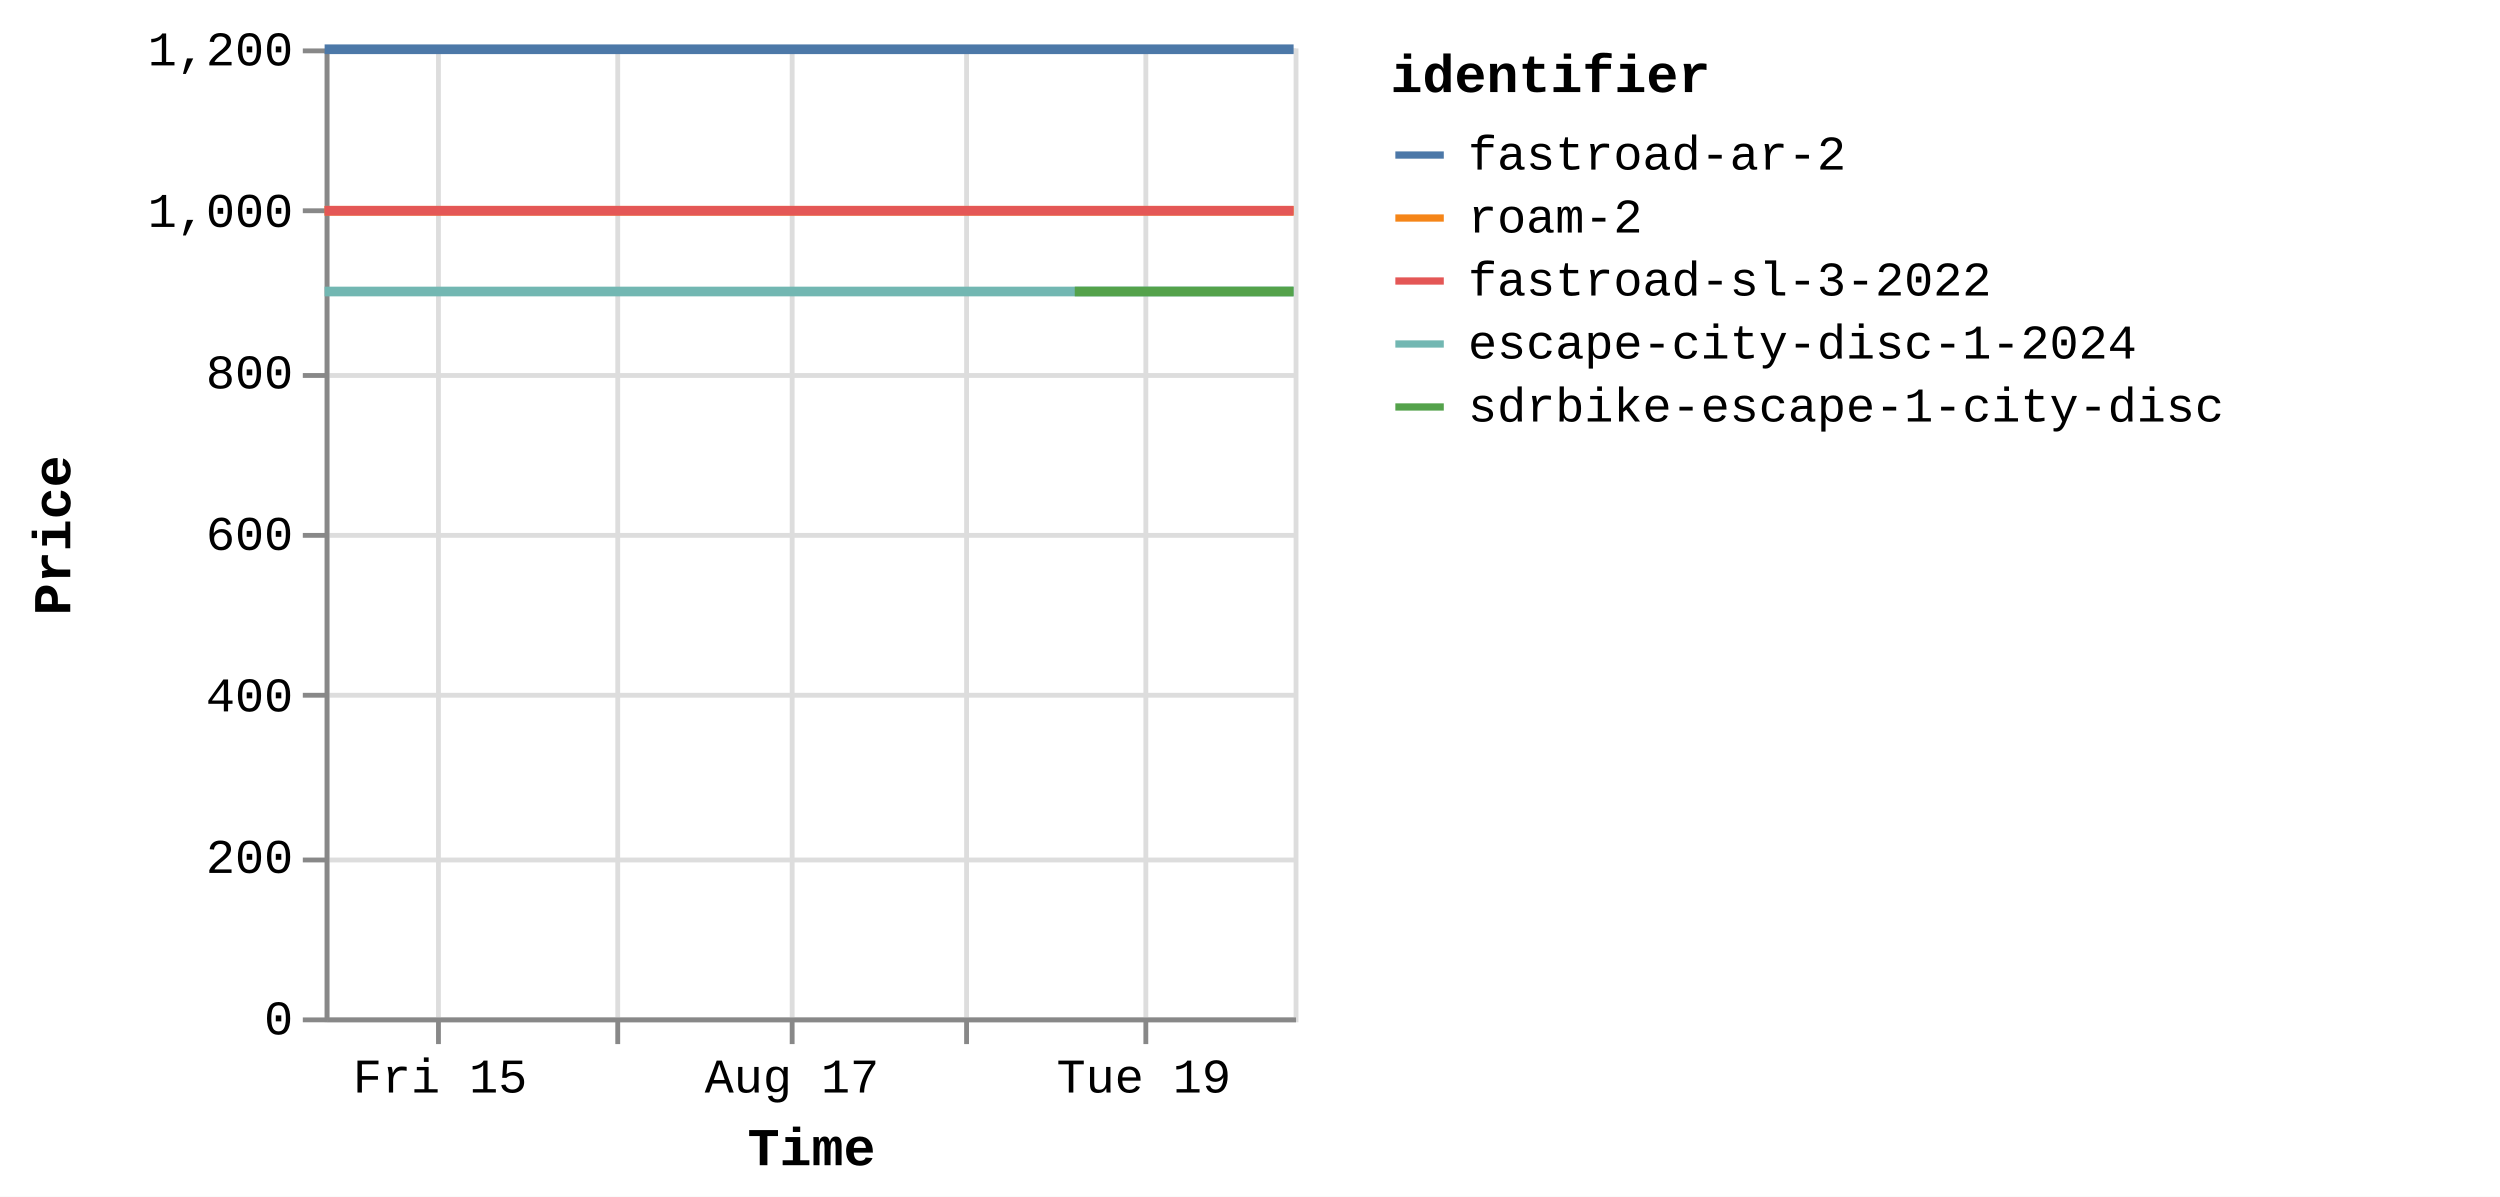
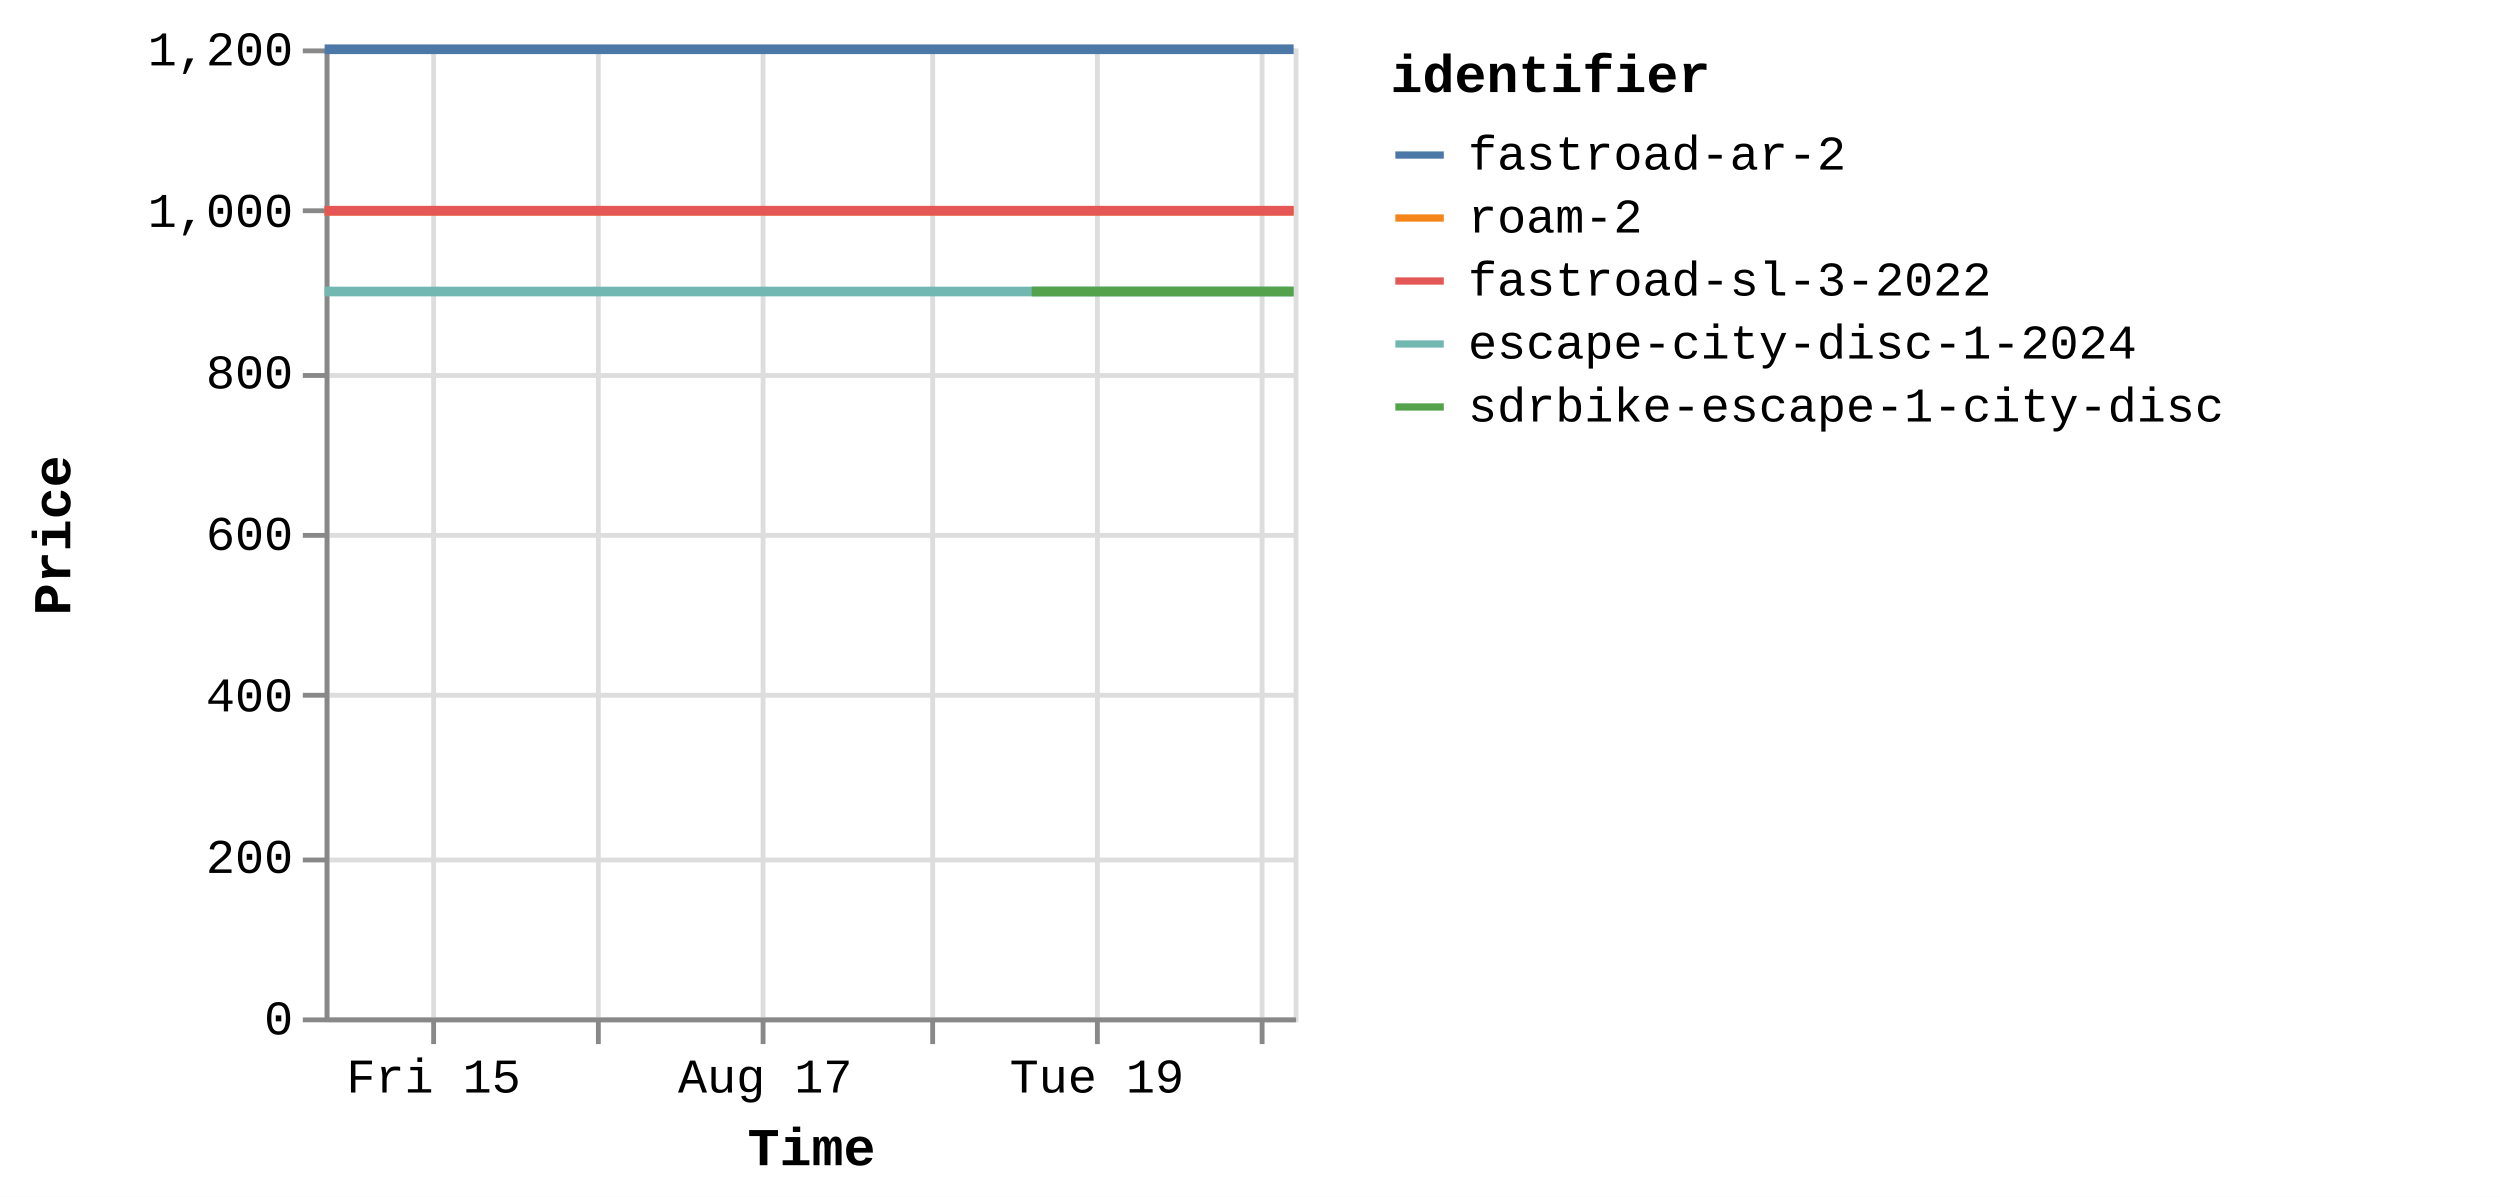
<svg xmlns="http://www.w3.org/2000/svg" version="1.1" class="marks" width="516" height="247" viewBox="0 0 516 247">
  <rect width="516" height="247" fill="white" />
  <g fill="none" stroke-miterlimit="10" transform="translate(67,10)">
    <g class="mark-group role-frame root" role="graphics-object" aria-roledescription="group mark container">
      <g transform="translate(0,0)">
        <path class="background" aria-hidden="true" d="M0.5,0.5h200v200h-200Z" stroke="#ddd" />
        <g>
          <g class="mark-group role-axis" aria-hidden="true">
            <g transform="translate(0.5,200.5)">
              <path class="background" aria-hidden="true" d="M0,0h0v0h0Z" pointer-events="none" />
              <g>
                <g class="mark-rule role-axis-grid" pointer-events="none">
-                   <line transform="translate(23,-200)" x2="0" y2="200" stroke="#ddd" stroke-width="1" opacity="1" />
-                   <line transform="translate(60,-200)" x2="0" y2="200" stroke="#ddd" stroke-width="1" opacity="1" />
-                   <line transform="translate(96,-200)" x2="0" y2="200" stroke="#ddd" stroke-width="1" opacity="1" />
-                   <line transform="translate(132,-200)" x2="0" y2="200" stroke="#ddd" stroke-width="1" opacity="1" />
-                   <line transform="translate(169,-200)" x2="0" y2="200" stroke="#ddd" stroke-width="1" opacity="1" />
+                   <line transform="translate(22,-200)" x2="0" y2="200" stroke="#ddd" stroke-width="1" opacity="1" />
+                   <line transform="translate(56,-200)" x2="0" y2="200" stroke="#ddd" stroke-width="1" opacity="1" />
+                   <line transform="translate(90,-200)" x2="0" y2="200" stroke="#ddd" stroke-width="1" opacity="1" />
+                   <line transform="translate(125,-200)" x2="0" y2="200" stroke="#ddd" stroke-width="1" opacity="1" />
+                   <line transform="translate(159,-200)" x2="0" y2="200" stroke="#ddd" stroke-width="1" opacity="1" />
+                   <line transform="translate(193,-200)" x2="0" y2="200" stroke="#ddd" stroke-width="1" opacity="1" />
                </g>
              </g>
              <path class="foreground" aria-hidden="true" d="" pointer-events="none" display="none" />
            </g>
          </g>
          <g class="mark-group role-axis" aria-hidden="true">
            <g transform="translate(0.5,0.5)">
              <path class="background" aria-hidden="true" d="M0,0h0v0h0Z" pointer-events="none" />
              <g>
                <g class="mark-rule role-axis-grid" pointer-events="none">
                  <line transform="translate(0,200)" x2="200" y2="0" stroke="#ddd" stroke-width="1" opacity="1" />
                  <line transform="translate(0,167)" x2="200" y2="0" stroke="#ddd" stroke-width="1" opacity="1" />
                  <line transform="translate(0,133)" x2="200" y2="0" stroke="#ddd" stroke-width="1" opacity="1" />
                  <line transform="translate(0,100)" x2="200" y2="0" stroke="#ddd" stroke-width="1" opacity="1" />
                  <line transform="translate(0,67)" x2="200" y2="0" stroke="#ddd" stroke-width="1" opacity="1" />
                  <line transform="translate(0,33)" x2="200" y2="0" stroke="#ddd" stroke-width="1" opacity="1" />
                  <line transform="translate(0,0)" x2="200" y2="0" stroke="#ddd" stroke-width="1" opacity="1" />
                </g>
              </g>
              <path class="foreground" aria-hidden="true" d="" pointer-events="none" display="none" />
            </g>
          </g>
-           <g class="mark-group role-axis" role="graphics-symbol" aria-roledescription="axis" aria-label="X-axis titled 'Time' for a time scale with values from Thursday, 14 August 2025, 8:34:48 AM to Tuesday, 19 August 2025, 8:46:22 PM">
+           <g class="mark-group role-axis" role="graphics-symbol" aria-roledescription="axis" aria-label="X-axis titled 'Time' for a time scale with values from Thursday, 14 August 2025, 8:34:48 AM to Wednesday, 20 August 2025, 4:49:47 AM">
            <g transform="translate(0.5,200.5)">
              <path class="background" aria-hidden="true" d="M0,0h0v0h0Z" pointer-events="none" />
              <g>
                <g class="mark-rule role-axis-tick" pointer-events="none">
-                   <line transform="translate(23,0)" x2="0" y2="5" stroke="#888" stroke-width="1" opacity="1" />
-                   <line transform="translate(60,0)" x2="0" y2="5" stroke="#888" stroke-width="1" opacity="1" />
-                   <line transform="translate(96,0)" x2="0" y2="5" stroke="#888" stroke-width="1" opacity="1" />
-                   <line transform="translate(132,0)" x2="0" y2="5" stroke="#888" stroke-width="1" opacity="1" />
-                   <line transform="translate(169,0)" x2="0" y2="5" stroke="#888" stroke-width="1" opacity="1" />
+                   <line transform="translate(22,0)" x2="0" y2="5" stroke="#888" stroke-width="1" opacity="1" />
+                   <line transform="translate(56,0)" x2="0" y2="5" stroke="#888" stroke-width="1" opacity="1" />
+                   <line transform="translate(90,0)" x2="0" y2="5" stroke="#888" stroke-width="1" opacity="1" />
+                   <line transform="translate(125,0)" x2="0" y2="5" stroke="#888" stroke-width="1" opacity="1" />
+                   <line transform="translate(159,0)" x2="0" y2="5" stroke="#888" stroke-width="1" opacity="1" />
+                   <line transform="translate(193,0)" x2="0" y2="5" stroke="#888" stroke-width="1" opacity="1" />
                </g>
                <g class="mark-text role-axis-label" pointer-events="none">
-                   <text text-anchor="middle" transform="translate(23.32924,15)" font-family="Liberation Mono" font-size="10px" fill="#000" opacity="1">Fri 15</text>
-                   <text text-anchor="middle" transform="translate(59.63983,15)" font-family="Liberation Mono" font-size="10px" fill="#000" opacity="0">Sat 16</text>
-                   <text text-anchor="middle" transform="translate(95.95043,15)" font-family="Liberation Mono" font-size="10px" fill="#000" opacity="1">Aug 17</text>
-                   <text text-anchor="middle" transform="translate(132.261,15)" font-family="Liberation Mono" font-size="10px" fill="#000" opacity="0">Mon 18</text>
-                   <text text-anchor="middle" transform="translate(168.5716,15)" font-family="Liberation Mono" font-size="10px" fill="#000" opacity="1">Tue 19</text>
+                   <text text-anchor="middle" transform="translate(21.98905,15)" font-family="Liberation Mono" font-size="10px" fill="#000" opacity="1">Fri 15</text>
+                   <text text-anchor="middle" transform="translate(56.21372,15)" font-family="Liberation Mono" font-size="10px" fill="#000" opacity="0">Sat 16</text>
+                   <text text-anchor="middle" transform="translate(90.43839,15)" font-family="Liberation Mono" font-size="10px" fill="#000" opacity="1">Aug 17</text>
+                   <text text-anchor="middle" transform="translate(124.6631,15)" font-family="Liberation Mono" font-size="10px" fill="#000" opacity="0">Mon 18</text>
+                   <text text-anchor="middle" transform="translate(158.8877,15)" font-family="Liberation Mono" font-size="10px" fill="#000" opacity="1">Tue 19</text>
+                   <text text-anchor="middle" transform="translate(193.1124,15)" font-family="Liberation Mono" font-size="10px" fill="#000" opacity="0">Wed 20</text>
                </g>
                <g class="mark-rule role-axis-domain" pointer-events="none">
                  <line transform="translate(0,0)" x2="200" y2="0" stroke="#888" stroke-width="1" opacity="1" />
                </g>
                <g class="mark-text role-axis-title" pointer-events="none">
                  <text text-anchor="middle" transform="translate(100,30)" font-family="Liberation Mono" font-size="11px" font-weight="bold" fill="#000" opacity="1">Time</text>
                </g>
              </g>
              <path class="foreground" aria-hidden="true" d="" pointer-events="none" display="none" />
            </g>
          </g>
          <g class="mark-group role-axis" role="graphics-symbol" aria-roledescription="axis" aria-label="Y-axis titled 'Price' for a linear scale with values from 0 to 1,200">
            <g transform="translate(0.5,0.5)">
              <path class="background" aria-hidden="true" d="M0,0h0v0h0Z" pointer-events="none" />
              <g>
                <g class="mark-rule role-axis-tick" pointer-events="none">
                  <line transform="translate(0,200)" x2="-5" y2="0" stroke="#888" stroke-width="1" opacity="1" />
                  <line transform="translate(0,167)" x2="-5" y2="0" stroke="#888" stroke-width="1" opacity="1" />
                  <line transform="translate(0,133)" x2="-5" y2="0" stroke="#888" stroke-width="1" opacity="1" />
                  <line transform="translate(0,100)" x2="-5" y2="0" stroke="#888" stroke-width="1" opacity="1" />
                  <line transform="translate(0,67)" x2="-5" y2="0" stroke="#888" stroke-width="1" opacity="1" />
                  <line transform="translate(0,33)" x2="-5" y2="0" stroke="#888" stroke-width="1" opacity="1" />
                  <line transform="translate(0,0)" x2="-5" y2="0" stroke="#888" stroke-width="1" opacity="1" />
                </g>
                <g class="mark-text role-axis-label" pointer-events="none">
                  <text text-anchor="end" transform="translate(-7,203)" font-family="Liberation Mono" font-size="10px" fill="#000" opacity="1">0</text>
                  <text text-anchor="end" transform="translate(-7,169.6667)" font-family="Liberation Mono" font-size="10px" fill="#000" opacity="1">200</text>
                  <text text-anchor="end" transform="translate(-7,136.3333)" font-family="Liberation Mono" font-size="10px" fill="#000" opacity="1">400</text>
                  <text text-anchor="end" transform="translate(-7,103)" font-family="Liberation Mono" font-size="10px" fill="#000" opacity="1">600</text>
                  <text text-anchor="end" transform="translate(-7,69.66667)" font-family="Liberation Mono" font-size="10px" fill="#000" opacity="1">800</text>
                  <text text-anchor="end" transform="translate(-7,36.33333)" font-family="Liberation Mono" font-size="10px" fill="#000" opacity="1">1,000</text>
                  <text text-anchor="end" transform="translate(-7,3)" font-family="Liberation Mono" font-size="10px" fill="#000" opacity="1">1,200</text>
                </g>
                <g class="mark-rule role-axis-domain" pointer-events="none">
                  <line transform="translate(0,200)" x2="0" y2="-200" stroke="#888" stroke-width="1" opacity="1" />
                </g>
                <g class="mark-text role-axis-title" pointer-events="none">
                  <text text-anchor="middle" transform="translate(-51,100) rotate(-90) translate(0,-2)" font-family="Liberation Mono" font-size="11px" font-weight="bold" fill="#000" opacity="1">Price</text>
                </g>
              </g>
              <path class="foreground" aria-hidden="true" d="" pointer-events="none" display="none" />
            </g>
          </g>
          <g class="mark-group role-scope pathgroup" role="graphics-object" aria-roledescription="group mark container">
            <g transform="translate(0,0)">
              <path class="background" aria-hidden="true" d="M0,0h200v200h-200Z" />
              <g>
                <g class="mark-line role-mark marks" role="graphics-object" aria-roledescription="line mark container">
-                   <path aria-label="Time: Aug 14, 2025; Price: 899; identifier: escape-city-disc-1-2024" role="graphics-symbol" aria-roledescription="line mark" d="M0,50.167L0.302,50.167L0.54,50.167L7.235,50.167L12.555,50.167L18.524,50.167L30.771,50.167L36.784,50.167L43.425,50.167L48.871,50.167L54.811,50.167L66.965,50.167L73.049,50.167L79.494,50.167L85.112,50.167L91.065,50.167L103.414,50.167L109.347,50.167L115.822,50.167L121.448,50.167L127.423,50.167L139.828,50.167L145.791,50.167L152.48,50.167L154.827,50.167L157.876,50.167L163.698,50.167L175.863,50.167L182.009,50.167L188.458,50.167L194.091,50.167L199.996,50.167" stroke="#72b7b2" stroke-width="2" />
-                 </g>
-               </g>
-               <path class="foreground" aria-hidden="true" d="" display="none" />
-             </g>
-             <g transform="translate(0,0)">
-               <path class="background" aria-hidden="true" d="M0,0h200v200h-200Z" />
-               <g>
-                 <g class="mark-line role-mark marks" role="graphics-object" aria-roledescription="line mark container">
-                   <path aria-label="Time: Aug 14, 2025; Price: 999; identifier: roam-2" role="graphics-symbol" aria-roledescription="line mark" d="M0.001,33.5L0.302,33.5L0.541,33.5L7.235,33.5L12.556,33.5L18.525,33.5L30.772,33.5L36.785,33.5L43.425,33.5L48.872,33.5L54.812,33.5L66.965,33.5L73.05,33.5L79.495,33.5L85.112,33.5L91.123,33.5L103.415,33.5L109.347,33.5L115.823,33.5L121.449,33.5L127.424,33.5L139.829,33.5L145.791,33.5L152.48,33.5L154.828,33.5L157.877,33.5L163.699,33.5L175.864,33.5L182.009,33.5L188.459,33.5L194.092,33.5L199.997,33.5" stroke="#f58518" stroke-width="2" />
-                 </g>
-               </g>
-               <path class="foreground" aria-hidden="true" d="" display="none" />
-             </g>
-             <g transform="translate(0,0)">
-               <path class="background" aria-hidden="true" d="M0,0h200v200h-200Z" />
-               <g>
-                 <g class="mark-line role-mark marks" role="graphics-object" aria-roledescription="line mark container">
-                   <path aria-label="Time: Aug 14, 2025; Price: 999; identifier: fastroad-sl-3-2022" role="graphics-symbol" aria-roledescription="line mark" d="M0.002,33.5L0.303,33.5L0.541,33.5L7.236,33.5L12.557,33.5L18.525,33.5L30.773,33.5L36.786,33.5L43.426,33.5L48.873,33.5L54.812,33.5L66.966,33.5L73.05,33.5L79.496,33.5L85.113,33.5L91.124,33.5L103.416,33.5L109.348,33.5L115.824,33.5L121.45,33.5L127.425,33.5L139.829,33.5L145.792,33.5L152.481,33.5L154.829,33.5L157.878,33.5L163.7,33.5L175.865,33.5L182.01,33.5L188.46,33.5L194.093,33.5L199.998,33.5" stroke="#e45756" stroke-width="2" />
-                 </g>
-               </g>
-               <path class="foreground" aria-hidden="true" d="" display="none" />
-             </g>
-             <g transform="translate(0,0)">
-               <path class="background" aria-hidden="true" d="M0,0h200v200h-200Z" />
-               <g>
-                 <g class="mark-line role-mark marks" role="graphics-object" aria-roledescription="line mark container">
-                   <path aria-label="Time: Aug 14, 2025; Price: 1199; identifier: fastroad-ar-2" role="graphics-symbol" aria-roledescription="line mark" d="M0.002,0.167L0.304,0.167L0.542,0.167L7.237,0.167L12.558,0.167L18.526,0.167L30.774,0.167L36.787,0.167L43.427,0.167L48.874,0.167L54.813,0.167L66.967,0.167L73.051,0.167L79.497,0.167L85.114,0.167L91.153,0.167L103.416,0.167L109.349,0.167L115.825,0.167L121.451,0.167L127.425,0.167L139.83,0.167L145.793,0.167L152.482,0.167L154.83,0.167L157.878,0.167L163.701,0.167L175.865,0.167L182.011,0.167L188.461,0.167L194.094,0.167L199.999,0.167" stroke="#4c78a8" stroke-width="2" />
-                 </g>
-               </g>
-               <path class="foreground" aria-hidden="true" d="" display="none" />
-             </g>
-             <g transform="translate(0,0)">
-               <path class="background" aria-hidden="true" d="M0,0h200v200h-200Z" />
-               <g>
-                 <g class="mark-line role-mark marks" role="graphics-object" aria-roledescription="line mark container">
-                   <path aria-label="Time: Aug 18, 2025; Price: 899; identifier: sdrbike-escape-1-city-disc" role="graphics-symbol" aria-roledescription="line mark" d="M154.831,50.167L157.88,50.167L163.702,50.167L175.867,50.167L182.012,50.167L188.462,50.167L194.095,50.167L200,50.167" stroke="#54a24b" stroke-width="2" />
+                   <path aria-label="Time: Aug 14, 2025; Price: 899; identifier: escape-city-disc-1-2024" role="graphics-symbol" aria-roledescription="line mark" d="M0,50.167L0.284,50.167L0.509,50.167L6.819,50.167L11.834,50.167L17.46,50.167L29.003,50.167L34.671,50.167L40.93,50.167L46.064,50.167L51.662,50.167L63.118,50.167L68.852,50.167L74.928,50.167L80.222,50.167L85.834,50.167L97.473,50.167L103.065,50.167L109.169,50.167L114.471,50.167L120.103,50.167L131.795,50.167L137.415,50.167L143.72,50.167L145.933,50.167L148.806,50.167L154.295,50.167L165.76,50.167L171.553,50.167L177.631,50.167L182.941,50.167L188.507,50.167L199.996,50.167" stroke="#72b7b2" stroke-width="2" />
+                 </g>
+               </g>
+               <path class="foreground" aria-hidden="true" d="" display="none" />
+             </g>
+             <g transform="translate(0,0)">
+               <path class="background" aria-hidden="true" d="M0,0h200v200h-200Z" />
+               <g>
+                 <g class="mark-line role-mark marks" role="graphics-object" aria-roledescription="line mark container">
+                   <path aria-label="Time: Aug 14, 2025; Price: 999; identifier: roam-2" role="graphics-symbol" aria-roledescription="line mark" d="M0.001,33.5L0.285,33.5L0.51,33.5L6.82,33.5L11.835,33.5L17.461,33.5L29.004,33.5L34.672,33.5L40.931,33.5L46.065,33.5L51.663,33.5L63.119,33.5L68.853,33.5L74.929,33.5L80.223,33.5L85.888,33.5L97.474,33.5L103.066,33.5L109.17,33.5L114.472,33.5L120.104,33.5L131.796,33.5L137.416,33.5L143.721,33.5L145.934,33.5L148.807,33.5L154.295,33.5L165.761,33.5L171.554,33.5L177.632,33.5L182.942,33.5L188.508,33.5L199.997,33.5" stroke="#f58518" stroke-width="2" />
+                 </g>
+               </g>
+               <path class="foreground" aria-hidden="true" d="" display="none" />
+             </g>
+             <g transform="translate(0,0)">
+               <path class="background" aria-hidden="true" d="M0,0h200v200h-200Z" />
+               <g>
+                 <g class="mark-line role-mark marks" role="graphics-object" aria-roledescription="line mark container">
+                   <path aria-label="Time: Aug 14, 2025; Price: 999; identifier: fastroad-sl-3-2022" role="graphics-symbol" aria-roledescription="line mark" d="M0.002,33.5L0.286,33.5L0.51,33.5L6.82,33.5L11.836,33.5L17.461,33.5L29.005,33.5L34.673,33.5L40.931,33.5L46.065,33.5L51.664,33.5L63.119,33.5L68.854,33.5L74.929,33.5L80.224,33.5L85.889,33.5L97.475,33.5L103.067,33.5L109.17,33.5L114.473,33.5L120.105,33.5L131.797,33.5L137.417,33.5L143.722,33.5L145.934,33.5L148.808,33.5L154.296,33.5L165.762,33.5L171.554,33.5L177.633,33.5L182.943,33.5L188.508,33.5L199.998,33.5" stroke="#e45756" stroke-width="2" />
+                 </g>
+               </g>
+               <path class="foreground" aria-hidden="true" d="" display="none" />
+             </g>
+             <g transform="translate(0,0)">
+               <path class="background" aria-hidden="true" d="M0,0h200v200h-200Z" />
+               <g>
+                 <g class="mark-line role-mark marks" role="graphics-object" aria-roledescription="line mark container">
+                   <path aria-label="Time: Aug 14, 2025; Price: 1199; identifier: fastroad-ar-2" role="graphics-symbol" aria-roledescription="line mark" d="M0.002,0.167L0.286,0.167L0.511,0.167L6.821,0.167L11.837,0.167L17.462,0.167L29.006,0.167L34.673,0.167L40.932,0.167L46.066,0.167L51.664,0.167L63.12,0.167L68.855,0.167L74.93,0.167L80.225,0.167L85.917,0.167L97.476,0.167L103.067,0.167L109.171,0.167L114.474,0.167L120.105,0.167L131.798,0.167L137.418,0.167L143.723,0.167L145.935,0.167L148.809,0.167L154.297,0.167L165.763,0.167L171.555,0.167L177.634,0.167L182.944,0.167L188.509,0.167L199.999,0.167" stroke="#4c78a8" stroke-width="2" />
+                 </g>
+               </g>
+               <path class="foreground" aria-hidden="true" d="" display="none" />
+             </g>
+             <g transform="translate(0,0)">
+               <path class="background" aria-hidden="true" d="M0,0h200v200h-200Z" />
+               <g>
+                 <g class="mark-line role-mark marks" role="graphics-object" aria-roledescription="line mark container">
+                   <path aria-label="Time: Aug 18, 2025; Price: 899; identifier: sdrbike-escape-1-city-disc" role="graphics-symbol" aria-roledescription="line mark" d="M145.936,50.167L148.81,50.167L154.297,50.167L165.764,50.167L171.556,50.167L177.635,50.167L182.945,50.167L188.511,50.167L200,50.167" stroke="#54a24b" stroke-width="2" />
                </g>
              </g>
              <path class="foreground" aria-hidden="true" d="" display="none" />
            </g>
          </g>
          <g class="mark-group role-legend" role="graphics-symbol" aria-roledescription="legend" aria-label="Symbol legend titled 'identifier' for stroke color with 5 values: fastroad-ar-2, roam-2, fastroad-sl-3-2022, escape-city-disc-1-2024, sdrbike-escape-1-city-disc">
            <g transform="translate(220,0)">
              <path class="background" aria-hidden="true" d="M0,0h224v79h-224Z" pointer-events="none" />
              <g>
                <g class="mark-group role-legend-entry">
                  <g transform="translate(0,16)">
                    <path class="background" aria-hidden="true" d="M0,0h0v0h0Z" pointer-events="none" />
                    <g>
                      <g class="mark-group role-scope" role="graphics-object" aria-roledescription="group mark container">
                        <g transform="translate(0,0)">
                          <path class="background" aria-hidden="true" d="M0,0h224v11h-224Z" pointer-events="none" opacity="1" />
                          <g>
                            <g class="mark-symbol role-legend-symbol" pointer-events="none">
                              <path transform="translate(6,6)" d="M-5,0L5,0" stroke="#4c78a8" stroke-width="1.5" opacity="1" />
                            </g>
                            <g class="mark-text role-legend-label" pointer-events="none">
                              <text text-anchor="start" transform="translate(16,9)" font-family="Liberation Mono" font-size="10px" fill="#000" opacity="1">fastroad-ar-2</text>
                            </g>
                          </g>
                          <path class="foreground" aria-hidden="true" d="" pointer-events="none" display="none" />
                        </g>
                        <g transform="translate(0,13)">
                          <path class="background" aria-hidden="true" d="M0,0h224v11h-224Z" pointer-events="none" opacity="1" />
                          <g>
                            <g class="mark-symbol role-legend-symbol" pointer-events="none">
                              <path transform="translate(6,6)" d="M-5,0L5,0" stroke="#f58518" stroke-width="1.5" opacity="1" />
                            </g>
                            <g class="mark-text role-legend-label" pointer-events="none">
                              <text text-anchor="start" transform="translate(16,9)" font-family="Liberation Mono" font-size="10px" fill="#000" opacity="1">roam-2</text>
                            </g>
                          </g>
                          <path class="foreground" aria-hidden="true" d="" pointer-events="none" display="none" />
                        </g>
                        <g transform="translate(0,26)">
                          <path class="background" aria-hidden="true" d="M0,0h224v11h-224Z" pointer-events="none" opacity="1" />
                          <g>
                            <g class="mark-symbol role-legend-symbol" pointer-events="none">
                              <path transform="translate(6,6)" d="M-5,0L5,0" stroke="#e45756" stroke-width="1.5" opacity="1" />
                            </g>
                            <g class="mark-text role-legend-label" pointer-events="none">
                              <text text-anchor="start" transform="translate(16,9)" font-family="Liberation Mono" font-size="10px" fill="#000" opacity="1">fastroad-sl-3-2022</text>
                            </g>
                          </g>
                          <path class="foreground" aria-hidden="true" d="" pointer-events="none" display="none" />
                        </g>
                        <g transform="translate(0,39)">
                          <path class="background" aria-hidden="true" d="M0,0h224v11h-224Z" pointer-events="none" opacity="1" />
                          <g>
                            <g class="mark-symbol role-legend-symbol" pointer-events="none">
                              <path transform="translate(6,6)" d="M-5,0L5,0" stroke="#72b7b2" stroke-width="1.5" opacity="1" />
                            </g>
                            <g class="mark-text role-legend-label" pointer-events="none">
                              <text text-anchor="start" transform="translate(16,9)" font-family="Liberation Mono" font-size="10px" fill="#000" opacity="1">escape-city-disc-1-2024</text>
                            </g>
                          </g>
                          <path class="foreground" aria-hidden="true" d="" pointer-events="none" display="none" />
                        </g>
                        <g transform="translate(0,52)">
                          <path class="background" aria-hidden="true" d="M0,0h224v11h-224Z" pointer-events="none" opacity="1" />
                          <g>
                            <g class="mark-symbol role-legend-symbol" pointer-events="none">
                              <path transform="translate(6,6)" d="M-5,0L5,0" stroke="#54a24b" stroke-width="1.5" opacity="1" />
                            </g>
                            <g class="mark-text role-legend-label" pointer-events="none">
                              <text text-anchor="start" transform="translate(16,9)" font-family="Liberation Mono" font-size="10px" fill="#000" opacity="1">sdrbike-escape-1-city-disc</text>
                            </g>
                          </g>
                          <path class="foreground" aria-hidden="true" d="" pointer-events="none" display="none" />
                        </g>
                      </g>
                    </g>
                    <path class="foreground" aria-hidden="true" d="" pointer-events="none" display="none" />
                  </g>
                </g>
                <g class="mark-text role-legend-title" pointer-events="none">
                  <text text-anchor="start" transform="translate(0,9)" font-family="Liberation Mono" font-size="11px" font-weight="bold" fill="#000" opacity="1">identifier</text>
                </g>
              </g>
              <path class="foreground" aria-hidden="true" d="" pointer-events="none" display="none" />
            </g>
          </g>
        </g>
        <path class="foreground" aria-hidden="true" d="" display="none" />
      </g>
    </g>
  </g>
</svg>
